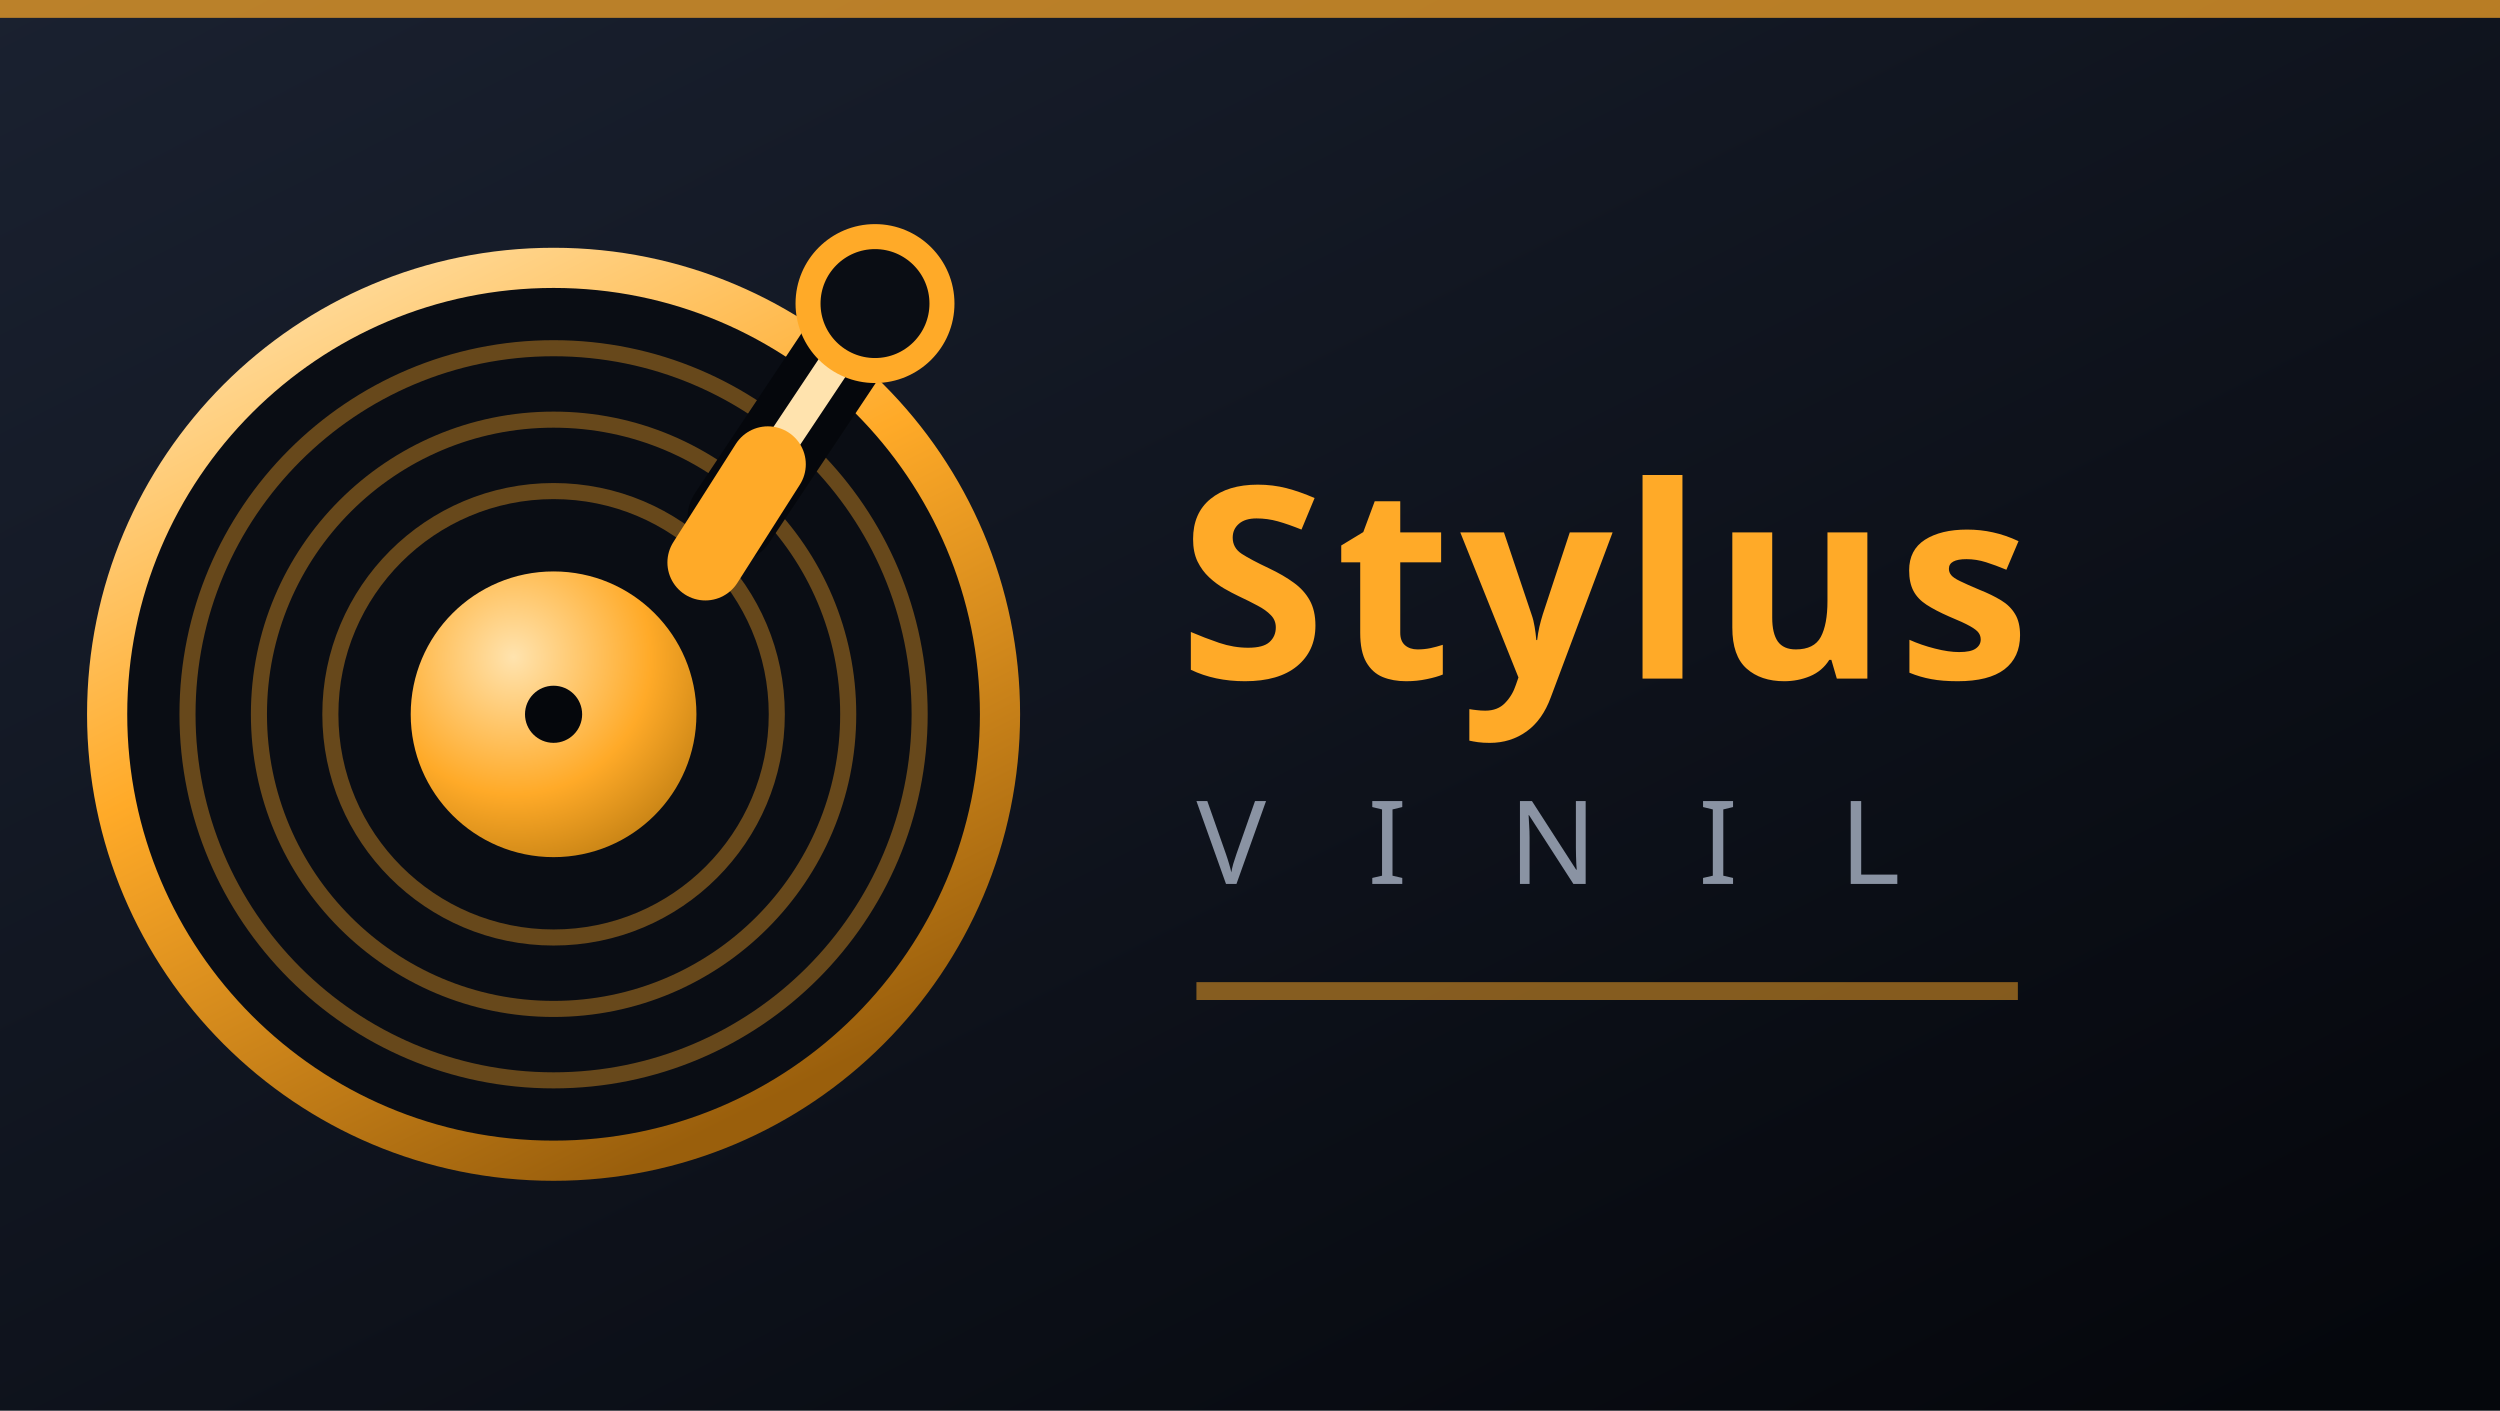
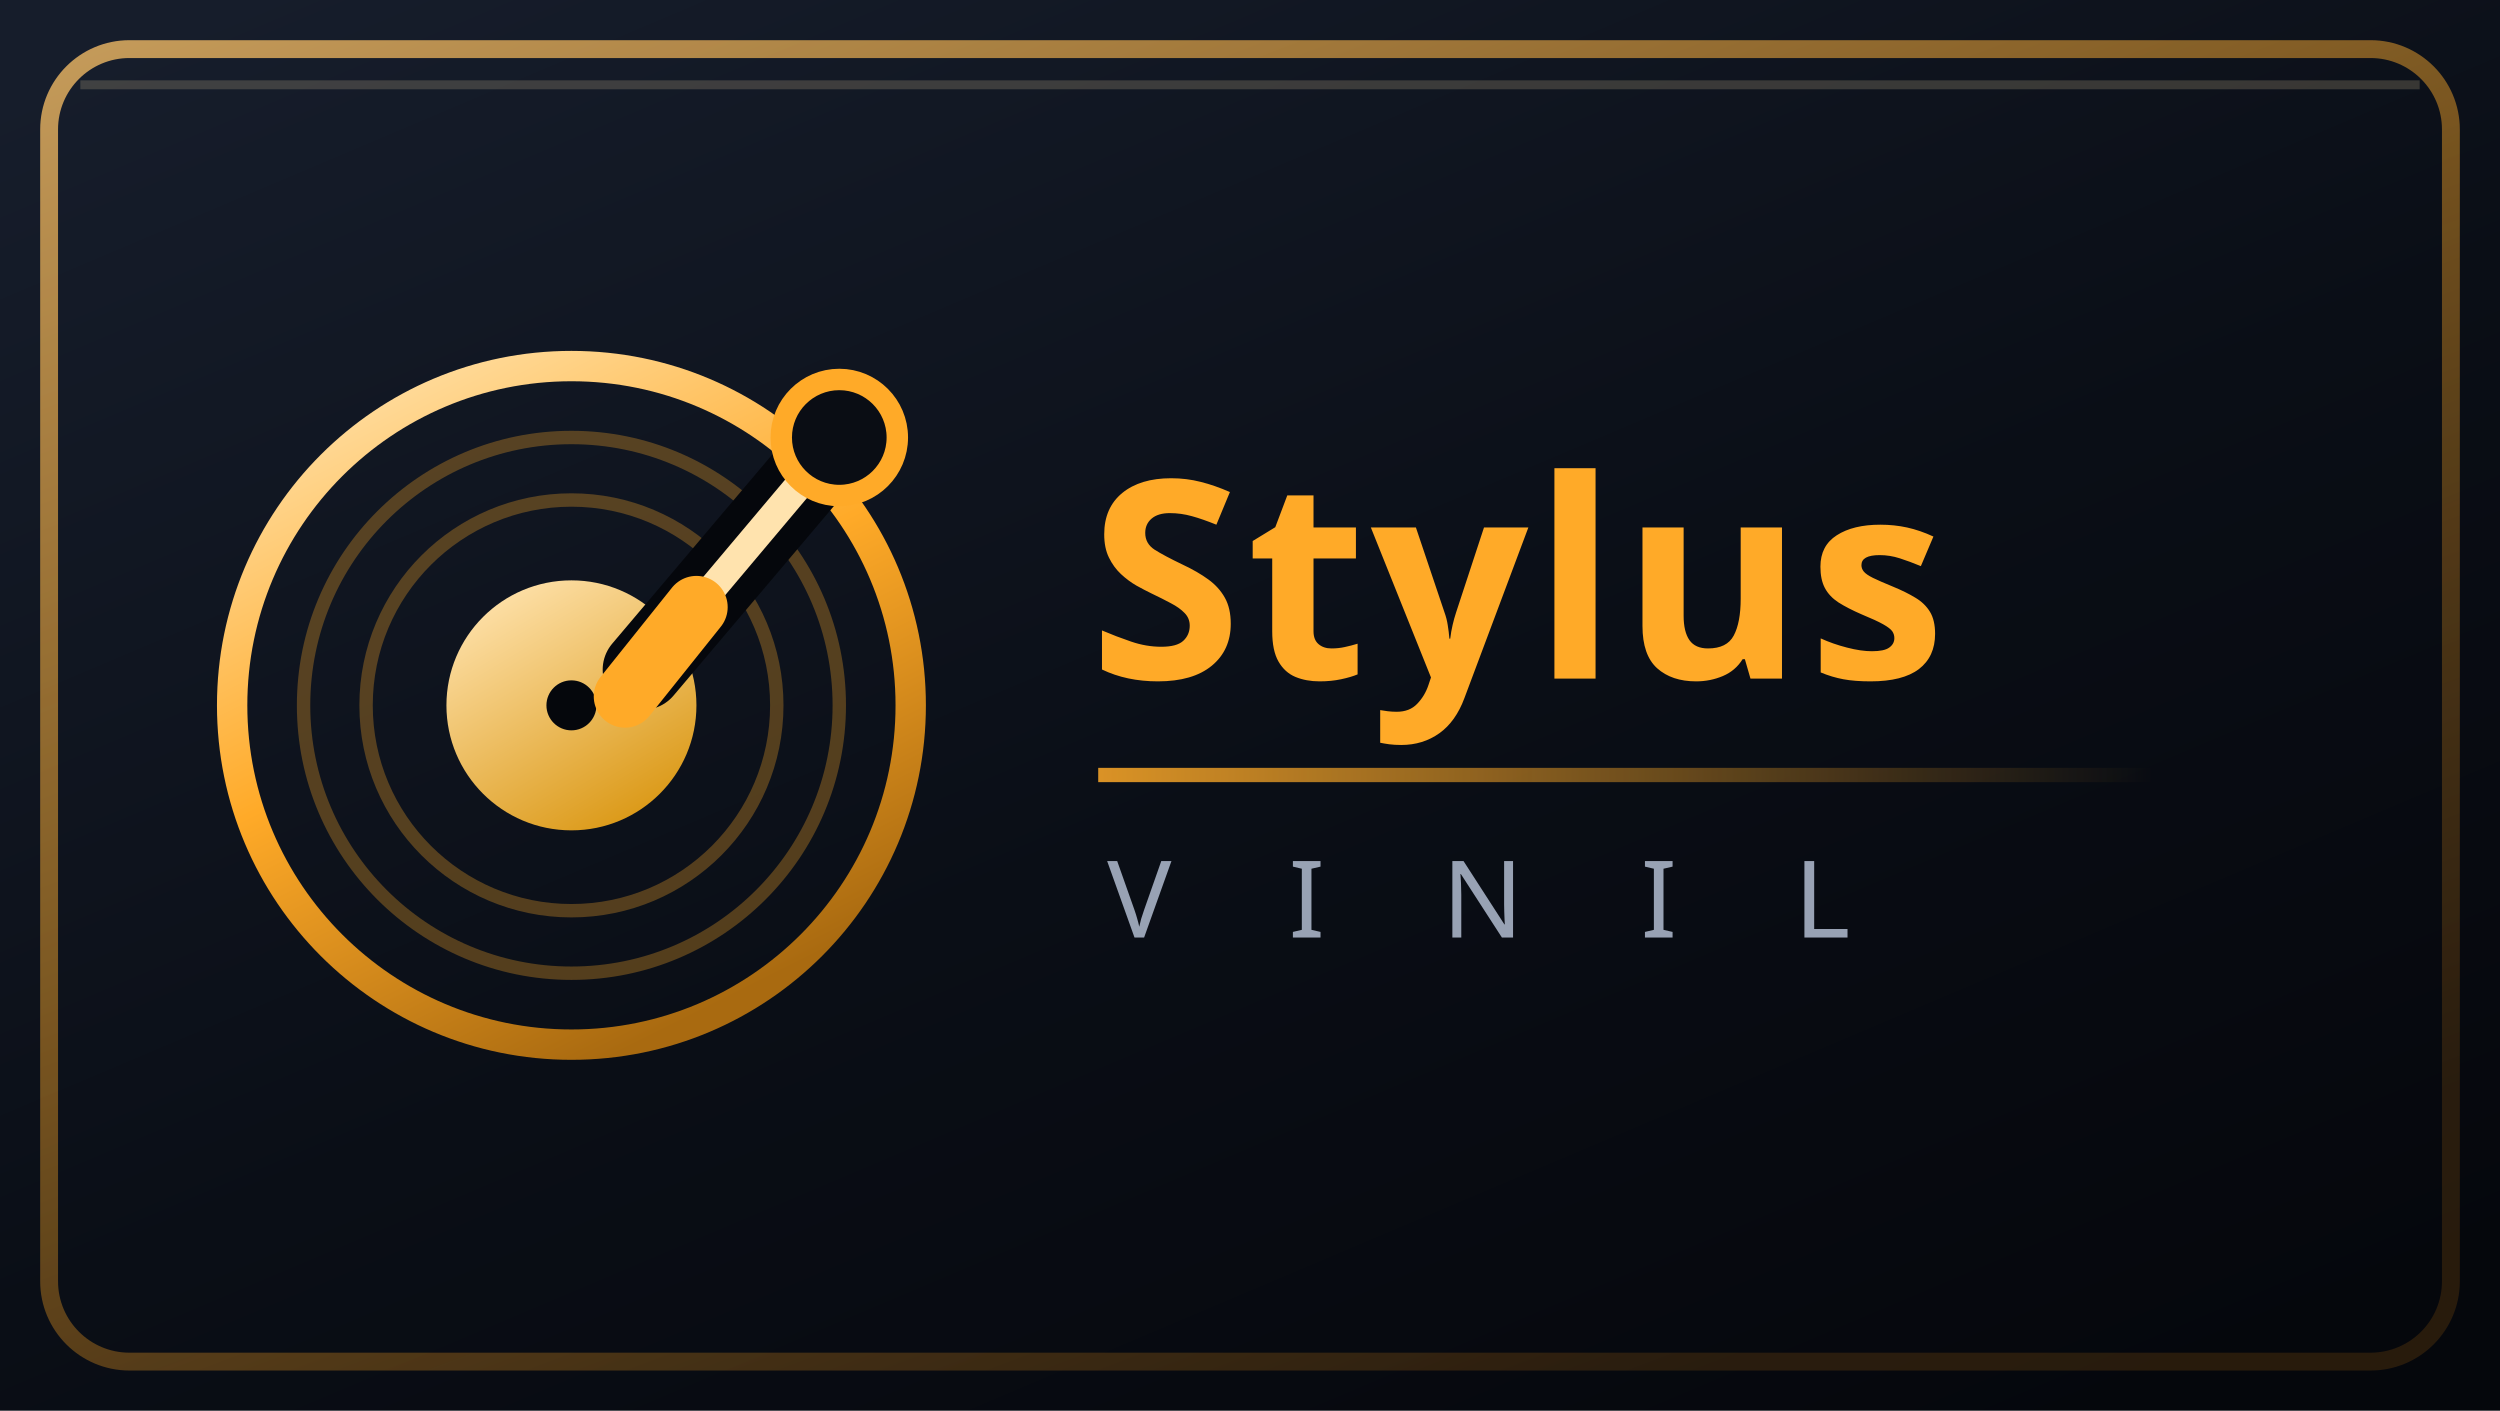
<svg xmlns="http://www.w3.org/2000/svg" width="280" height="158" viewBox="0 0 280 158">
  <defs>
-     <linearGradient id="chao" x1="0" y1="0" x2="0.9" y2="1">
-       <stop offset="0" stop-color="#1A2130" />
+     <linearGradient id="chao" x1="0.1" y1="0" x2="0.85" y2="1">
+       <stop offset="0" stop-color="#161D2B" />
+       <stop offset="0.55" stop-color="#0A0E16" />
      <stop offset="1" stop-color="#05070C" />
+     </linearGradient>
+     <linearGradient id="moldura" x1="0" y1="0" x2="0.7" y2="1">
+       <stop offset="0" stop-color="#FFC56B" stop-opacity="0.75" />
+       <stop offset="0.5" stop-color="#FFAA28" stop-opacity="0.45" />
+       <stop offset="1" stop-color="#7A4A0E" stop-opacity="0.3" />
    </linearGradient>
    <linearGradient id="aro" x1="0.1" y1="0" x2="0.6" y2="1">
      <stop offset="0" stop-color="#FFE3AE" />
-       <stop offset="0.45" stop-color="#FFAA28" />
-       <stop offset="1" stop-color="#9A5F0C" />
+       <stop offset="0.5" stop-color="#FFAA28" />
+       <stop offset="1" stop-color="#A96A10" />
    </linearGradient>
-     <radialGradient id="lab" cx="36%" cy="30%" r="80%">
+     <linearGradient id="lab" x1="0.2" y1="0" x2="0.8" y2="1">
      <stop offset="0" stop-color="#FFE3AE" />
-       <stop offset="0.6" stop-color="#FFAA28" />
-       <stop offset="1" stop-color="#C07E12" />
-     </radialGradient>
+       <stop offset="1" stop-color="#D9950F" />
+     </linearGradient>
+     <linearGradient id="regua" x1="0" y1="0" x2="1" y2="0">
+       <stop offset="0" stop-color="#FFAA28" stop-opacity="0.85" />
+       <stop offset="1" stop-color="#FFAA28" stop-opacity="0" />
+     </linearGradient>
  </defs>
  <rect width="280" height="158" fill="url(#chao)" />
-   <rect x="0" y="0" width="280" height="2" fill="#FFAA28" fill-opacity="0.7" />
-   <g transform="translate(62,80)">
-     <circle r="50" fill="#0A0D14" stroke="url(#aro)" stroke-width="4.5" />
-     <g fill="none" stroke="#FFAA28" stroke-opacity="0.38" stroke-width="1.8">
-       <circle r="41" />
-       <circle r="33" />
-       <circle r="25" />
+   <rect x="5.5" y="5.5" width="269" height="147" rx="9" fill="none" stroke="url(#moldura)" stroke-width="2" />
+   <rect x="9" y="9" width="262" height="1" fill="#FFE3AE" fill-opacity="0.18" />
+   <g transform="translate(64,79)">
+     <circle r="38" fill="none" stroke="url(#aro)" stroke-width="3.4" />
+     <g fill="none" stroke="#FFAA28" stroke-opacity="0.30" stroke-width="1.5">
+       <circle r="30" />
+       <circle r="23" />
    </g>
-     <circle r="16" fill="url(#lab)" />
-     <circle r="3.2" fill="#05070C" />
+     <circle r="14" fill="url(#lab)" />
+     <circle r="2.8" fill="#05070C" />
+     <g stroke-linecap="round">
+       <line x1="30" y1="-30" x2="8" y2="-4" stroke="#05070C" stroke-width="9" />
+       <line x1="30" y1="-30" x2="14" y2="-11" stroke="#FFE3AE" stroke-width="3.2" />
+       <line x1="14" y1="-11" x2="6" y2="-1" stroke="#FFAA28" stroke-width="7" />
+       <circle cx="30" cy="-30" r="6.5" fill="#0A0D14" stroke="#FFAA28" stroke-width="2.4" />
+     </g>
  </g>
-   <g stroke-linecap="round">
-     <line x1="98" y1="34" x2="82" y2="58" stroke="#05070C" stroke-width="10" />
-     <line x1="98" y1="34" x2="86" y2="52" stroke="#FFE3AE" stroke-width="3.6" />
-     <line x1="86" y1="52" x2="79" y2="63" stroke="#FFAA28" stroke-width="8.5" />
-     <circle cx="98" cy="34" r="7.5" fill="#0A0D14" stroke="#FFAA28" stroke-width="2.8" />
-   </g>
-   <text x="132" y="76" font-family="Noto Sans, DejaVu Sans, sans-serif" font-size="30" font-weight="700" letter-spacing="1" fill="#FFAA28">Stylus</text>
-   <text x="134" y="99" font-family="Noto Sans, DejaVu Sans, sans-serif" font-size="13" letter-spacing="4" fill="#8A93A3">V I N I L</text>
-   <rect x="134" y="110" width="92" height="2" fill="#FFAA28" fill-opacity="0.5" />
+   <text x="122" y="76" font-family="Noto Sans, DejaVu Sans, sans-serif" font-size="31" font-weight="700" letter-spacing="0.5" fill="#FFAA28">Stylus</text>
+   <rect x="123" y="86" width="118" height="1.6" fill="url(#regua)" />
+   <text x="124" y="105" font-family="Noto Sans, DejaVu Sans, sans-serif" font-size="12" letter-spacing="5" fill="#98A2B4">V I N I L</text>
</svg>
